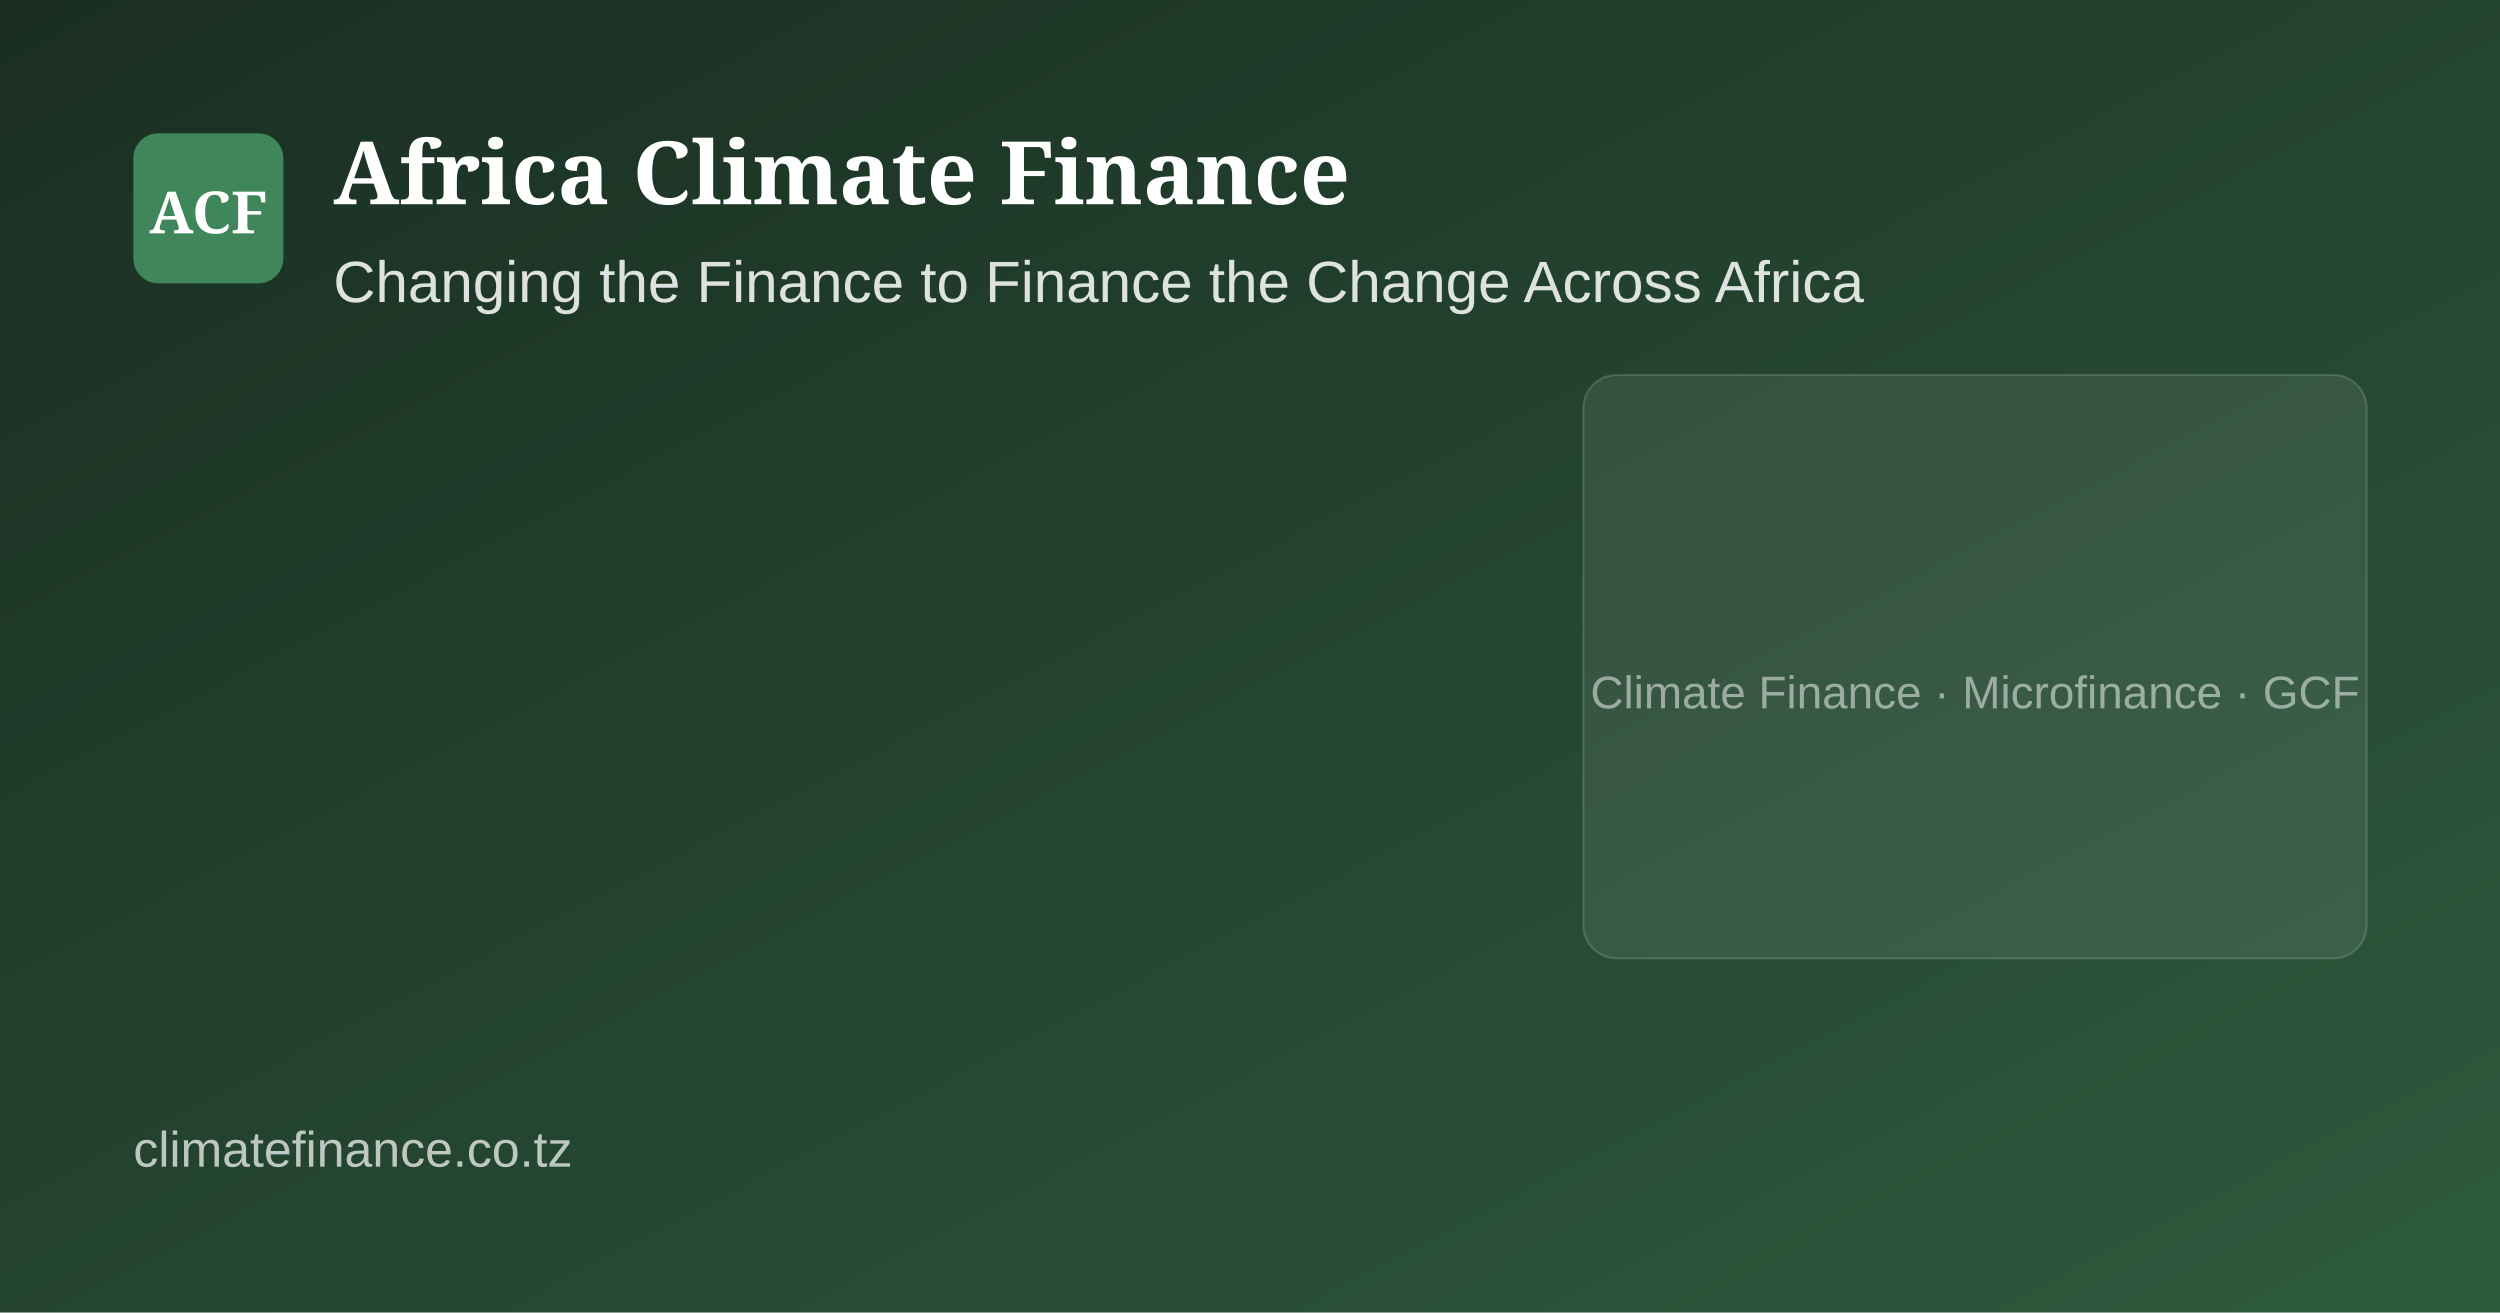
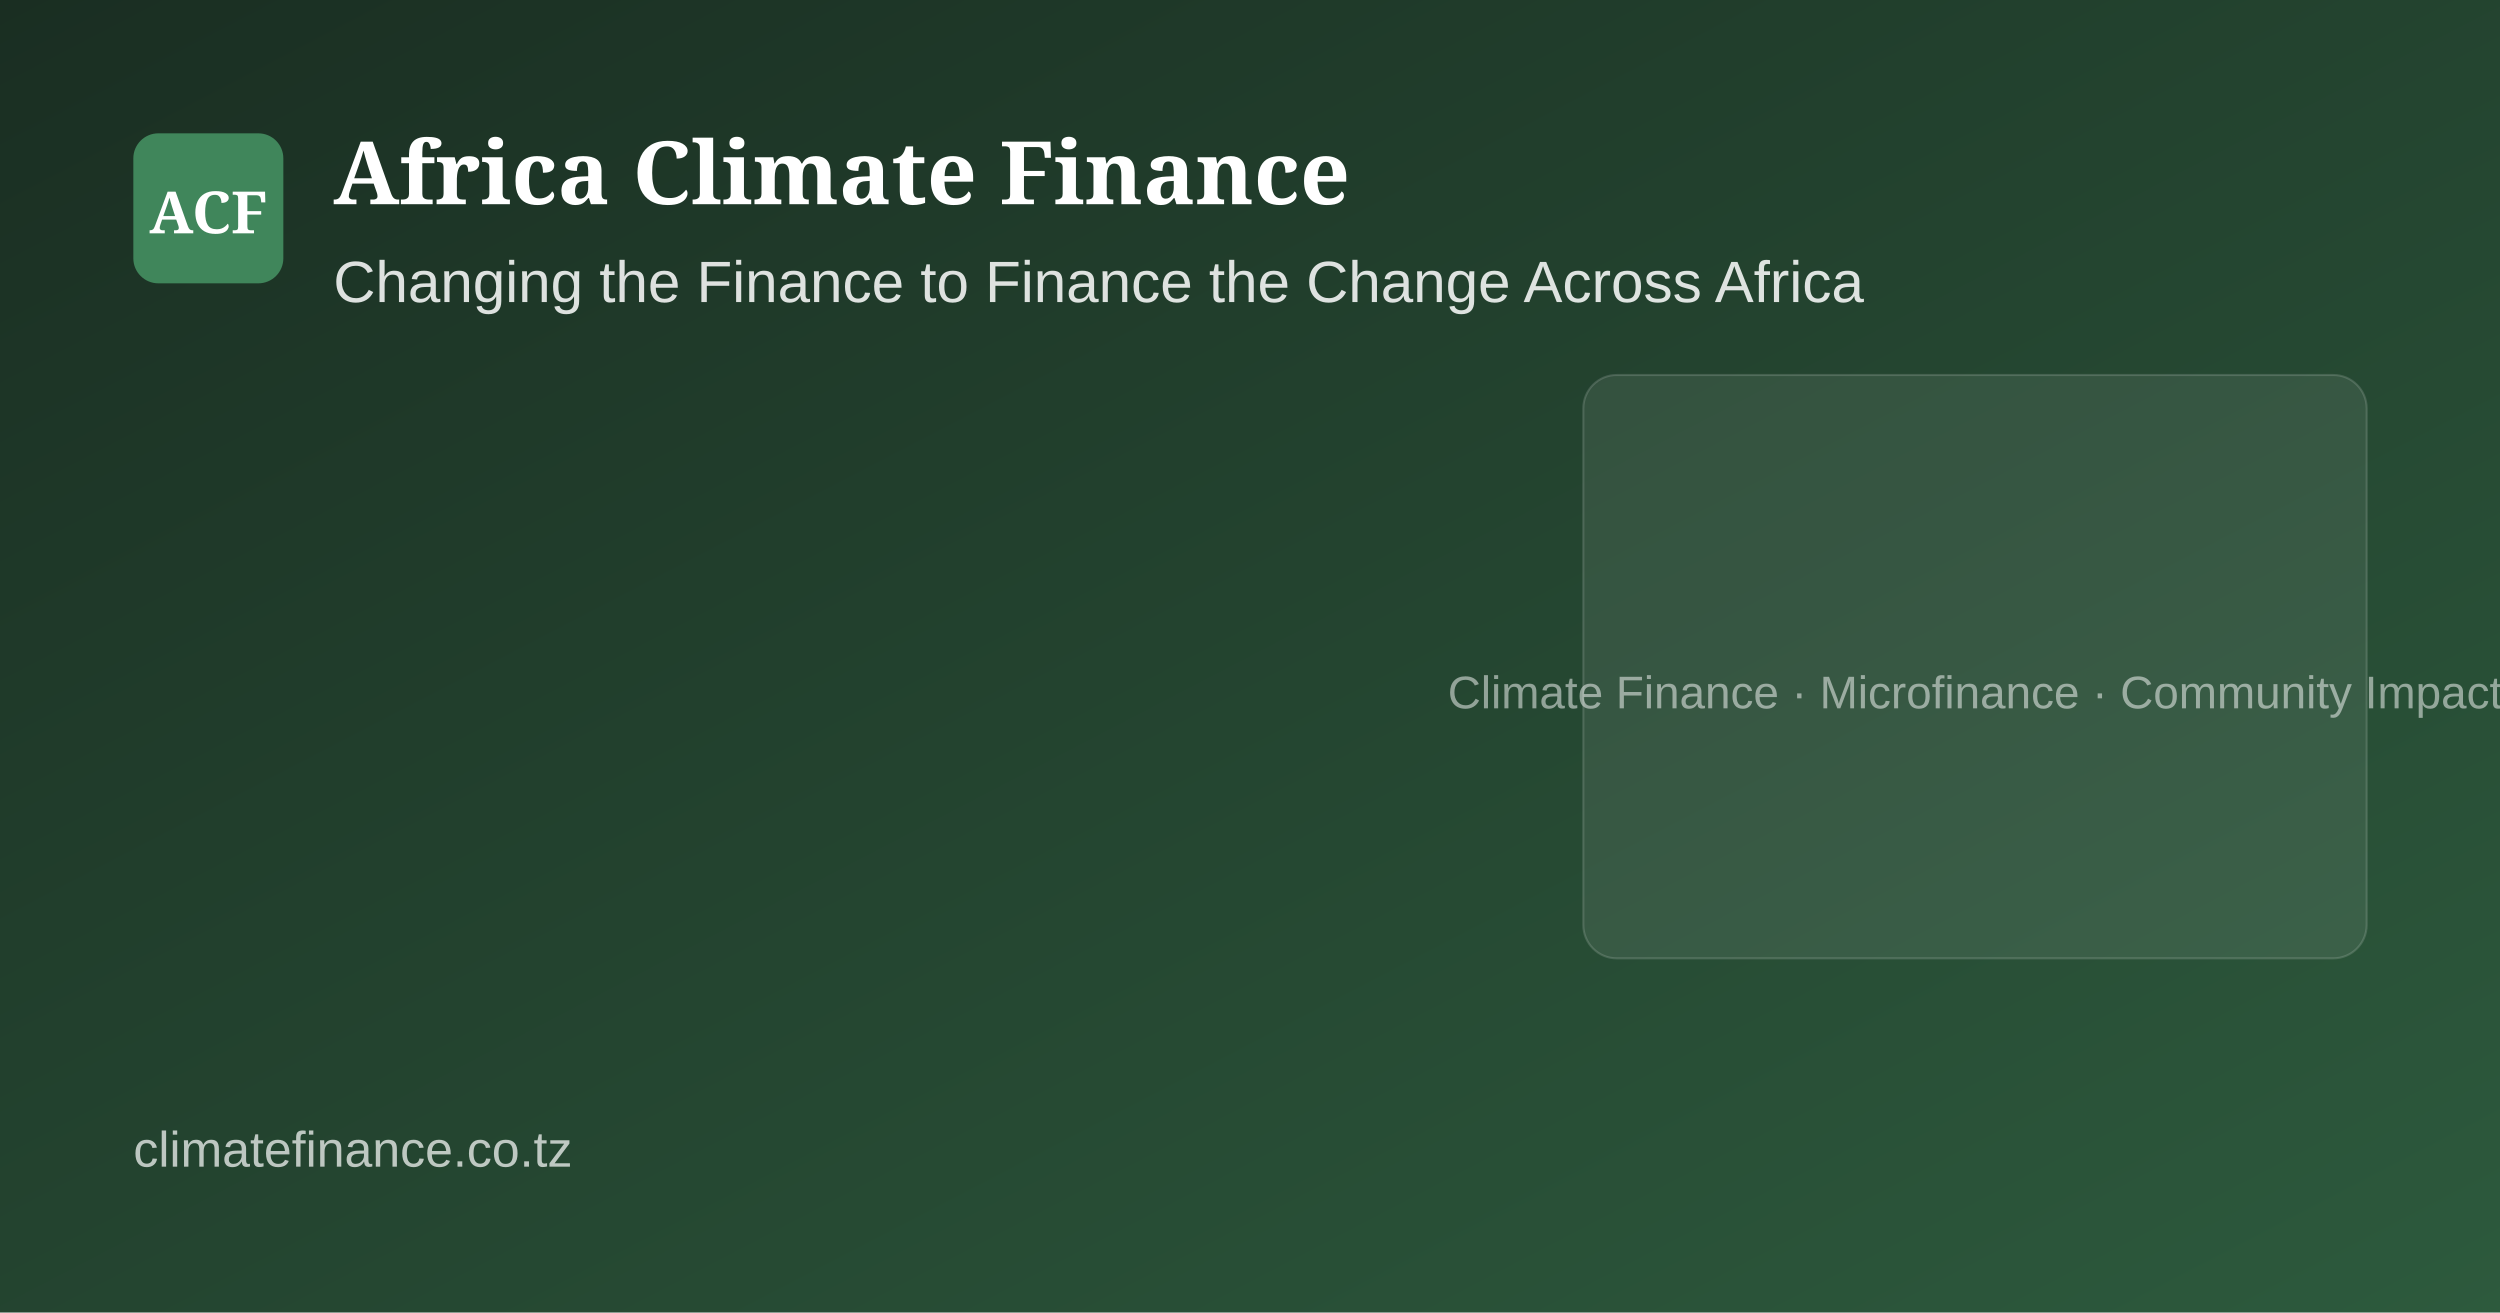
<svg xmlns="http://www.w3.org/2000/svg" width="1200" height="630" viewBox="0 0 1200 630" role="img" aria-label="Africa Climate Finance">
  <defs>
    <linearGradient id="bg" x1="0" y1="0" x2="1" y2="1">
      <stop offset="0%" stop-color="#1a2e22" />
      <stop offset="100%" stop-color="#2d5a3d" />
    </linearGradient>
  </defs>
  <rect width="1200" height="630" fill="url(#bg)" />
  <rect x="64" y="64" width="72" height="72" rx="12" fill="#40865b" />
  <text x="100" y="112" text-anchor="middle" fill="#fff" font-family="Georgia, serif" font-size="28" font-weight="700">ACF</text>
  <text x="160" y="98" fill="#ffffff" font-family="Georgia, serif" font-size="42" font-weight="700">Africa Climate Finance</text>
  <text x="160" y="145" fill="rgba(255,255,255,0.85)" font-family="Arial, sans-serif" font-size="28">Changing the Finance to Finance the Change Across Africa</text>
  <text x="64" y="560" fill="rgba(255,255,255,0.7)" font-family="Arial, sans-serif" font-size="24">climatefinance.co.tz</text>
  <rect x="760" y="180" width="376" height="280" rx="16" fill="rgba(255,255,255,0.08)" stroke="rgba(255,255,255,0.15)" />
-   <text x="948" y="340" text-anchor="middle" fill="rgba(255,255,255,0.5)" font-family="Arial, sans-serif" font-size="22">Climate Finance · Microfinance · GCF</text>
+   <text x="948" y="340" text-anchor="middle" fill="rgba(255,255,255,0.5)" font-family="Arial, sans-serif" font-size="22">Climate Finance · Microfinance · Community Impact</text>
</svg>
